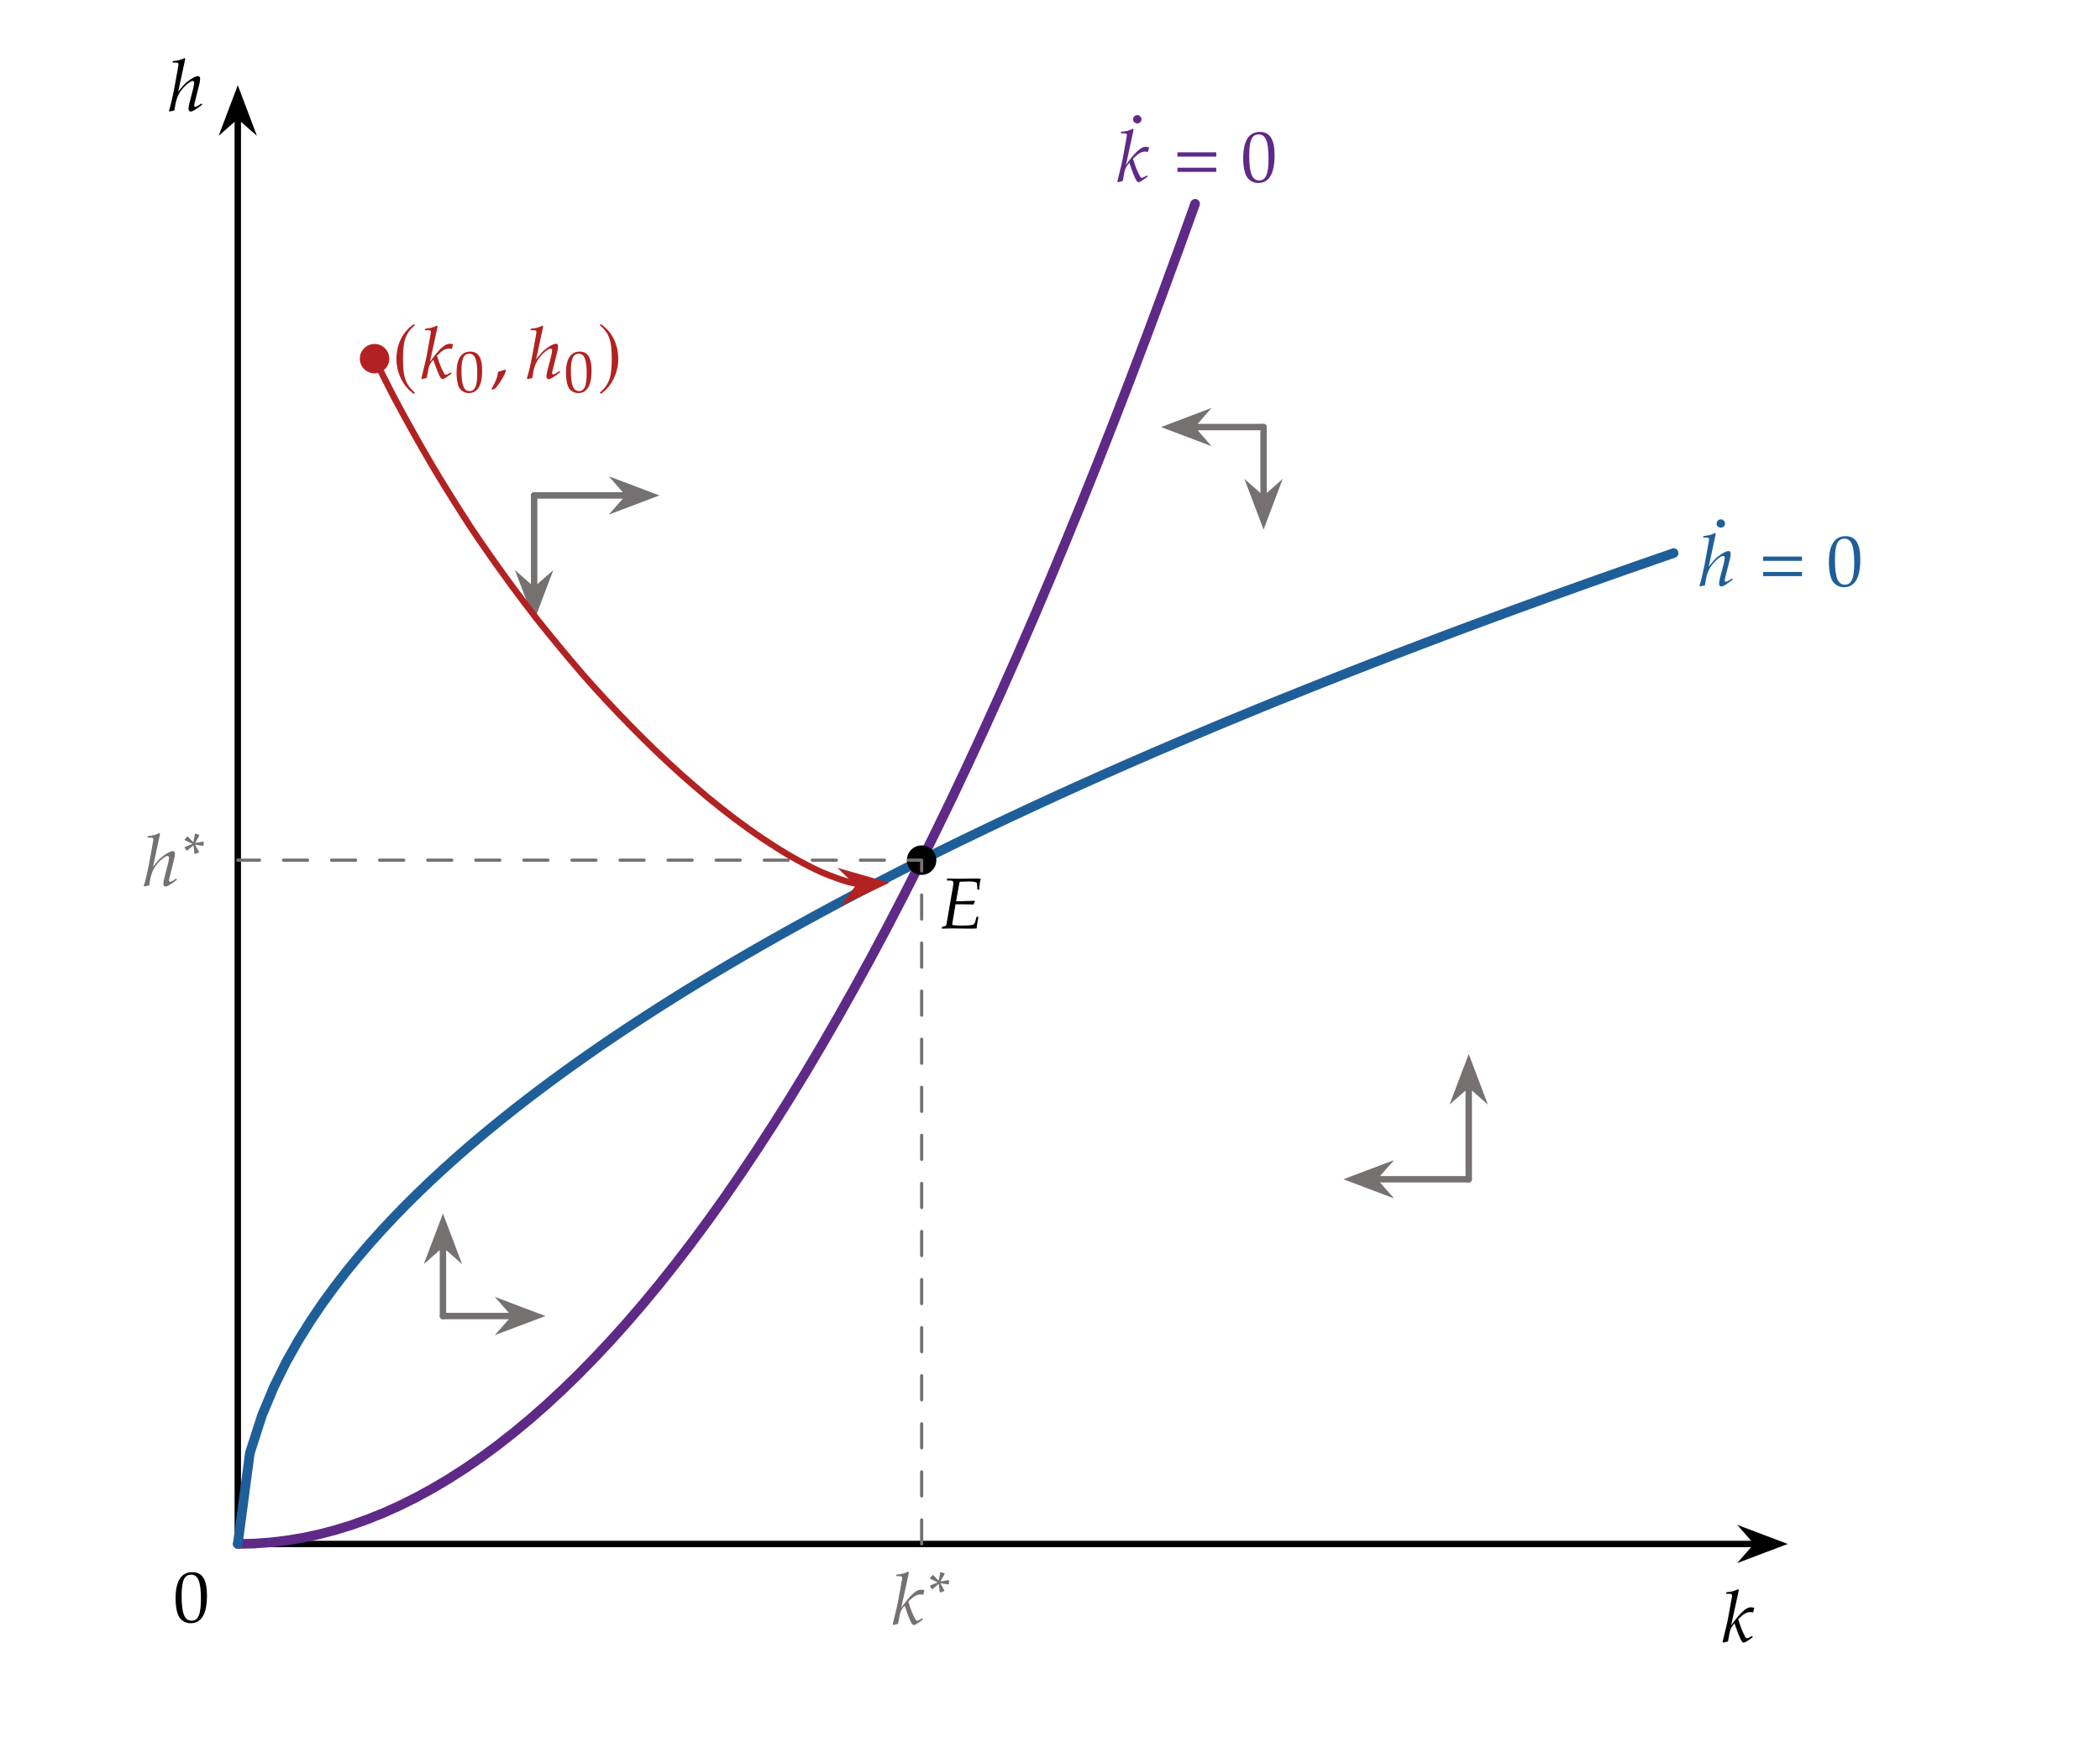
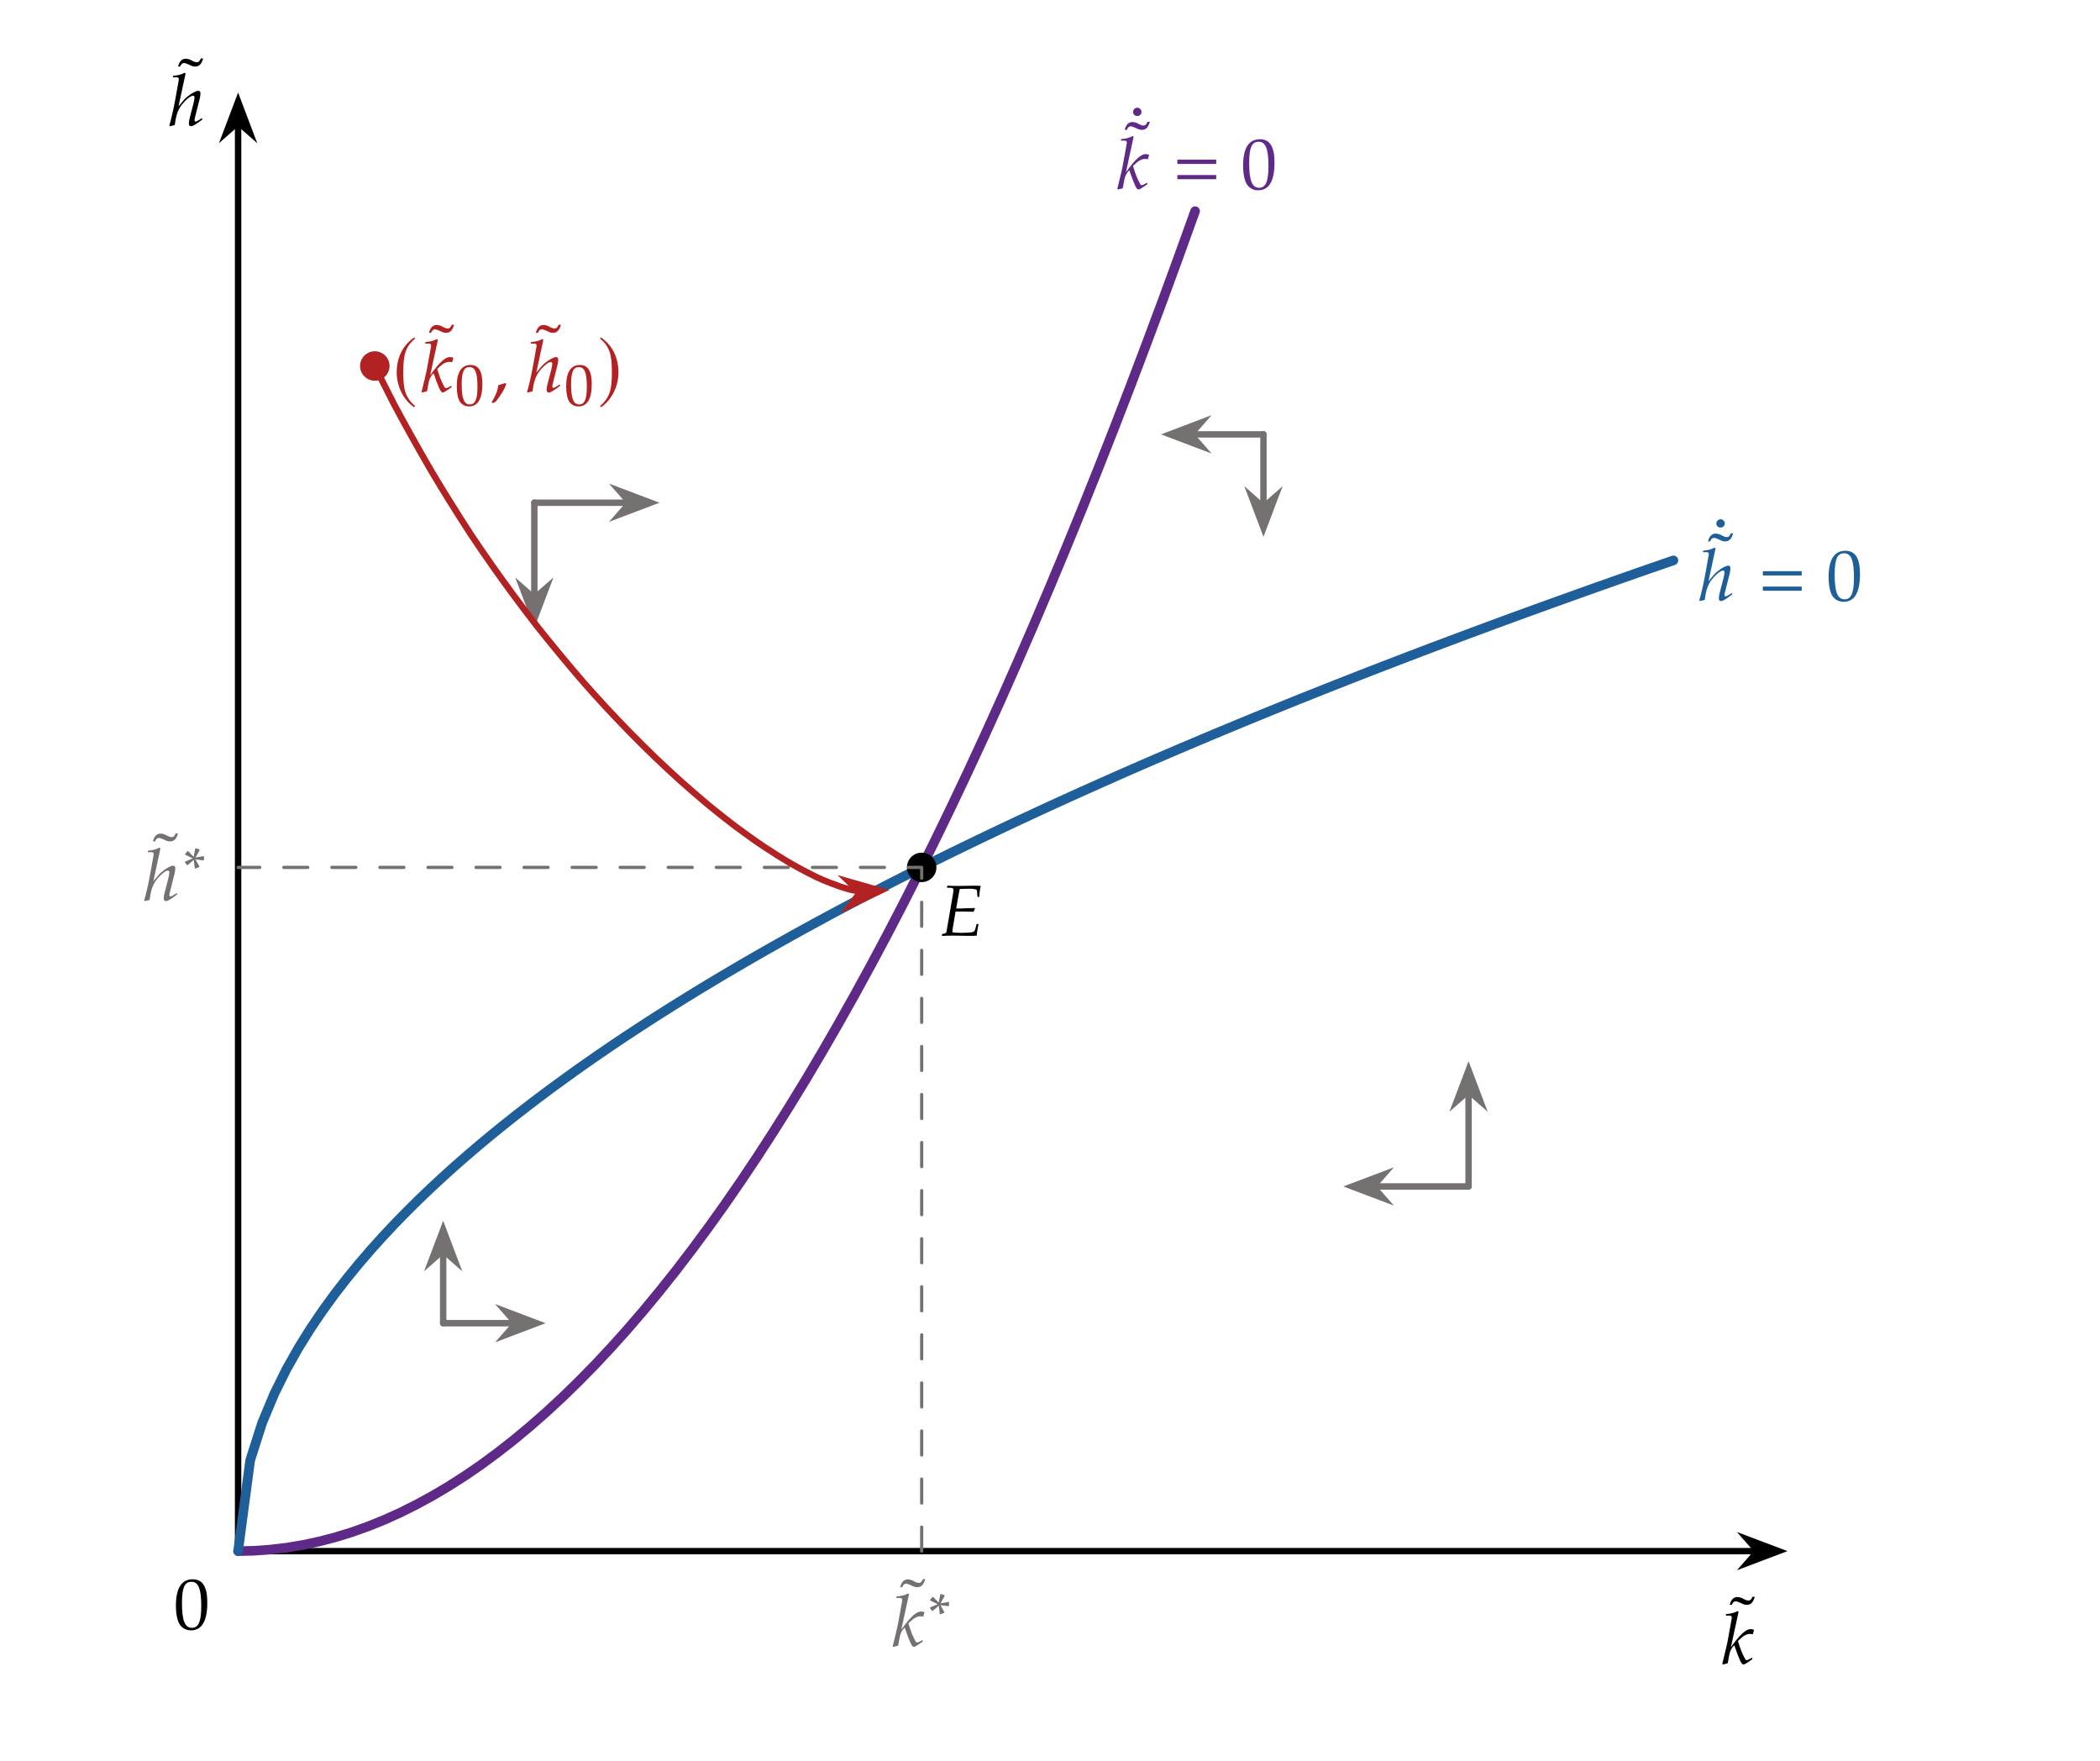
- <svg xmlns="http://www.w3.org/2000/svg" xmlns:xlink="http://www.w3.org/1999/xlink" width="260.253" height="217.254" viewBox="0 0 260.253 217.254">
+ <svg xmlns="http://www.w3.org/2000/svg" xmlns:xlink="http://www.w3.org/1999/xlink" width="260.253" height="218.168" viewBox="0 0 260.253 218.168">
  <defs>
    <g>
      <g id="glyph-0-0">
+         <path d="M 2.844 -6 C 2.688 -5.656 2.562 -5.531 2.344 -5.531 C 2.203 -5.531 2.016 -5.594 1.844 -5.672 L 1.625 -5.797 C 1.406 -5.906 1.156 -5.969 0.953 -5.969 C 0.484 -5.969 0.156 -5.609 0.016 -5 L 0.281 -5 C 0.391 -5.297 0.547 -5.438 0.766 -5.438 C 0.875 -5.438 1 -5.391 1.141 -5.328 L 1.375 -5.234 C 1.75 -5.047 1.891 -5 2.125 -5 C 2.641 -5 2.922 -5.297 3.125 -6 Z M 2.844 -6 " />
+       </g>
+       <g id="glyph-0-1">
+         <path d="M 1.047 -5.391 C 1.047 -5.109 1.281 -4.891 1.578 -4.891 C 1.844 -4.891 2.094 -5.109 2.094 -5.391 C 2.094 -5.672 1.844 -5.922 1.578 -5.922 C 1.281 -5.922 1.047 -5.672 1.047 -5.391 Z M 1.047 -5.391 " />
+       </g>
+       <g id="glyph-0-2">
+         <path d="M 2.719 -6.75 C 1.359 -5.859 0.531 -4.328 0.531 -2.406 C 0.531 -0.656 1.391 1.016 2.688 1.906 L 2.812 1.75 C 1.562 0.672 1.344 -0.359 1.344 -2.453 C 1.344 -4.531 1.594 -5.609 2.812 -6.594 Z M 2.719 -6.75 " />
+       </g>
+       <g id="glyph-0-3">
+         <path d="M 0.375 -6.75 L 0.281 -6.594 C 1.5 -5.609 1.75 -4.531 1.75 -2.453 C 1.75 -0.359 1.531 0.672 0.281 1.75 L 0.406 1.906 C 1.703 1.016 2.562 -0.656 2.562 -2.406 C 2.562 -4.328 1.734 -5.859 0.375 -6.75 Z M 0.375 -6.75 " />
+       </g>
+       <g id="glyph-1-0">
        <path d="M 3.812 -0.594 L 3.75 -0.766 L 3.359 -0.547 C 3.234 -0.484 3.172 -0.469 3.094 -0.469 C 3.016 -0.469 2.953 -0.516 2.875 -0.672 C 2.562 -1.25 2.359 -1.719 2.016 -2.828 L 2.141 -2.953 C 2.688 -3.5 3.094 -3.719 3.547 -3.719 C 3.609 -3.719 3.703 -3.703 3.859 -3.672 L 4.016 -4.234 C 3.859 -4.281 3.688 -4.312 3.578 -4.312 C 3 -4.312 2.25 -3.625 1.141 -2.062 L 2.094 -6.453 L 1.984 -6.547 C 1.516 -6.312 1.203 -6.234 0.547 -6.172 L 0.516 -5.984 L 0.953 -5.984 C 1.156 -5.984 1.25 -5.922 1.25 -5.781 C 1.25 -5.703 1.25 -5.625 1.234 -5.562 L 0.797 -3.156 C 0.688 -2.5 0.531 -1.875 0.078 -0.016 L 0.156 0.078 L 0.75 -0.078 L 0.953 -1.188 C 1.031 -1.609 1.25 -2.016 1.562 -2.312 C 2.172 -0.531 2.453 0.078 2.688 0.078 C 2.797 0.078 3.016 -0.031 3.406 -0.312 Z M 3.812 -0.594 " />
      </g>
-       <g id="glyph-0-1">
+       <g id="glyph-1-1">
        <path d="M 4.203 -0.766 L 4.125 -0.922 L 3.891 -0.766 C 3.625 -0.594 3.438 -0.5 3.344 -0.5 C 3.281 -0.5 3.219 -0.578 3.219 -0.672 C 3.219 -0.766 3.234 -0.844 3.281 -1.031 L 3.859 -3.328 C 3.922 -3.562 3.953 -3.828 3.953 -3.984 C 3.953 -4.188 3.859 -4.312 3.703 -4.312 C 3.391 -4.312 2.844 -4.016 2.281 -3.547 C 1.969 -3.281 1.828 -3.109 1.406 -2.594 L 1.234 -2.375 L 2.109 -6.453 L 2 -6.547 C 1.531 -6.312 1.219 -6.234 0.578 -6.172 L 0.531 -5.984 L 0.969 -5.984 C 1.188 -5.984 1.266 -5.922 1.266 -5.781 C 1.266 -5.703 1.266 -5.625 1.25 -5.562 L 0.875 -3.469 C 0.641 -2.125 0.281 -0.578 0.094 -0.016 L 0.156 0.078 L 0.766 -0.062 C 0.906 -1.094 1.062 -1.641 1.328 -2.109 C 1.719 -2.828 2.641 -3.703 3.016 -3.703 C 3.141 -3.703 3.219 -3.625 3.219 -3.5 C 3.219 -3.344 3.156 -3 3.078 -2.703 L 2.625 -0.953 C 2.547 -0.641 2.516 -0.438 2.516 -0.266 C 2.516 -0.047 2.609 0.078 2.781 0.078 C 3.016 0.078 3.328 -0.109 4.203 -0.766 Z M 4.203 -0.766 " />
      </g>
-       <g id="glyph-0-2">
+       <g id="glyph-1-2">
        <path d="M 4.594 0 L 4.625 -0.328 C 4.672 -0.703 4.75 -1.078 4.812 -1.438 L 4.578 -1.438 L 4.438 -0.906 C 4.359 -0.594 4.266 -0.484 4.078 -0.438 C 3.922 -0.391 3.281 -0.344 2.75 -0.344 C 2.375 -0.344 2.141 -0.359 1.578 -0.406 C 1.578 -0.516 1.578 -0.609 1.594 -0.719 L 1.969 -2.984 L 3.016 -2.984 C 4.141 -2.984 3.922 -2.953 4.203 -2.953 L 4.375 -3.359 L 4.328 -3.422 L 2.375 -3.359 L 2.047 -3.359 L 2.422 -5.484 C 2.453 -5.625 2.469 -5.703 2.5 -5.781 C 3 -5.797 2.781 -5.797 3.672 -5.812 C 4.25 -5.812 4.609 -5.734 4.625 -5.594 L 4.688 -4.797 L 4.906 -4.797 C 4.938 -5.375 5 -5.812 5.094 -6.156 C 4.891 -6.172 4.688 -6.188 4.484 -6.188 C 3.781 -6.188 3.078 -6.156 2.375 -6.156 C 1.891 -6.156 1.406 -6.172 0.938 -6.188 L 0.906 -5.938 L 1.391 -5.922 C 1.609 -5.906 1.703 -5.844 1.703 -5.688 C 1.703 -5.547 1.688 -5.281 1.625 -5 L 0.844 -0.484 C 0.828 -0.328 0.703 -0.266 0.312 -0.203 L 0.266 0.031 C 0.719 0.016 1.188 0 1.641 0 C 2.312 0 2.984 0.031 3.656 0.031 C 4.422 0.031 4.25 0.016 4.594 0 Z M 4.594 0 " />
      </g>
-       <g id="glyph-0-3">
+       <g id="glyph-1-3">
        <path d="M 1.953 -0.969 L 1.828 -1.094 C 1.578 -1.016 1.422 -0.969 0.953 -0.828 C 0.891 -0.156 0.656 0.422 0.141 1.281 L 0.266 1.391 L 0.641 1.219 C 1.359 0.281 1.703 -0.281 1.953 -0.969 Z M 1.953 -0.969 " />
      </g>
-       <g id="glyph-1-0">
+       <g id="glyph-2-0">
        <path d="M 4.156 -3.266 C 4.156 -5.234 3.578 -6.156 2.344 -6.156 C 0.969 -6.156 0.266 -5.062 0.266 -2.891 C 0.266 -1.844 0.453 -0.953 0.766 -0.516 C 1.078 -0.078 1.578 0.172 2.125 0.172 C 3.484 0.172 4.156 -0.984 4.156 -3.266 Z M 3.406 -2.828 C 3.406 -0.922 3.062 -0.141 2.25 -0.141 C 1.375 -0.141 1.016 -1.031 1.016 -3.219 C 1.016 -5.109 1.344 -5.844 2.188 -5.844 C 3.062 -5.844 3.406 -4.969 3.406 -2.828 Z M 3.406 -2.828 " />
-       </g>
-       <g id="glyph-2-0">
-         <path d="M 1.047 -5.391 C 1.047 -5.109 1.281 -4.891 1.578 -4.891 C 1.844 -4.891 2.094 -5.109 2.094 -5.391 C 2.094 -5.672 1.844 -5.922 1.578 -5.922 C 1.281 -5.922 1.047 -5.672 1.047 -5.391 Z M 1.047 -5.391 " />
-       </g>
-       <g id="glyph-2-1">
-         <path d="M 2.719 -6.75 C 1.359 -5.859 0.531 -4.328 0.531 -2.406 C 0.531 -0.656 1.391 1.016 2.688 1.906 L 2.812 1.75 C 1.562 0.672 1.344 -0.359 1.344 -2.453 C 1.344 -4.531 1.594 -5.609 2.812 -6.594 Z M 2.719 -6.75 " />
-       </g>
-       <g id="glyph-2-2">
-         <path d="M 0.375 -6.75 L 0.281 -6.594 C 1.5 -5.609 1.75 -4.531 1.75 -2.453 C 1.75 -0.359 1.531 0.672 0.281 1.75 L 0.406 1.906 C 1.703 1.016 2.562 -0.656 2.562 -2.406 C 2.562 -4.328 1.734 -5.859 0.375 -6.75 Z M 0.375 -6.75 " />
      </g>
      <g id="glyph-3-0">
        <path d="M 0.578 -3.094 L 5.391 -3.094 L 5.391 -3.625 L 0.578 -3.625 Z M 0.578 -1.203 L 5.391 -1.203 L 5.391 -1.719 L 0.578 -1.719 Z M 0.578 -1.203 " />
      </g>
      <g id="glyph-4-0">
        <path d="M 2.594 -1.781 L 2.594 -2.219 L 2.547 -2.25 L 1.547 -2.078 L 2.047 -2.984 L 2.016 -3.094 L 1.578 -3.234 L 1.516 -3.203 L 1.312 -2.172 L 0.625 -2.875 L 0.562 -2.875 L 0.234 -2.5 L 0.266 -2.422 L 1.203 -1.969 L 0.266 -1.578 L 0.219 -1.516 L 0.484 -1.141 L 0.562 -1.141 L 1.328 -1.781 L 1.453 -0.75 L 1.531 -0.719 L 2.016 -0.906 L 2.016 -0.984 L 1.531 -1.859 L 2.531 -1.719 Z M 2.594 -1.781 " />
      </g>
      <g id="glyph-5-0">
        <path d="M 3.375 -2.656 C 3.375 -4.234 2.906 -5 1.906 -5 C 0.781 -5 0.203 -4.109 0.203 -2.344 C 0.203 -1.5 0.359 -0.766 0.609 -0.406 C 0.875 -0.062 1.281 0.141 1.719 0.141 C 2.812 0.141 3.375 -0.797 3.375 -2.656 Z M 2.766 -2.297 C 2.766 -0.75 2.484 -0.109 1.812 -0.109 C 1.109 -0.109 0.812 -0.844 0.812 -2.609 C 0.812 -4.141 1.094 -4.734 1.781 -4.734 C 2.484 -4.734 2.766 -4.031 2.766 -2.297 Z M 2.766 -2.297 " />
      </g>
    </g>
  </defs>
-   <path fill="none" stroke-width="0.797" stroke-linecap="round" stroke-linejoin="round" stroke="rgb(0%, 0%, 0%)" stroke-opacity="1" stroke-miterlimit="10" d="M -0 0 L 188.876 0 " transform="matrix(0.996578, 0, 0, -0.996578, 29.46913, 191.3519)" />
-   <path fill-rule="nonzero" fill="rgb(0%, 0%, 0%)" fill-opacity="1" stroke-width="0.797" stroke-linecap="round" stroke-linejoin="miter" stroke="rgb(0%, 0%, 0%)" stroke-opacity="1" stroke-miterlimit="10" d="M 5.102 0 L 1.288 1.443 L 2.554 0 L 1.288 -1.442 Z M 5.102 0 " transform="matrix(0.996578, 0, 0, -0.996578, 215.353, 191.3519)" />
+   <path fill="none" stroke-width="0.797" stroke-linecap="round" stroke-linejoin="round" stroke="rgb(0%, 0%, 0%)" stroke-opacity="1" stroke-miterlimit="10" d="M 0.001 -0.001 L 188.878 -0.001 " transform="matrix(0.996201, 0, 0, -0.996201, 29.50722, 192.1901)" />
+   <path fill-rule="nonzero" fill="rgb(0%, 0%, 0%)" fill-opacity="1" stroke-width="0.797" stroke-linecap="round" stroke-linejoin="miter" stroke="rgb(0%, 0%, 0%)" stroke-opacity="1" stroke-miterlimit="10" d="M 5.101 -0.001 L 1.286 1.442 L 2.552 -0.001 L 1.286 -1.444 Z M 5.101 -0.001 " transform="matrix(0.996201, 0, 0, -0.996201, 215.3207, 192.1901)" />
  <g fill="rgb(0%, 0%, 0%)" fill-opacity="1">
-     <use xlink:href="#glyph-0-0" x="213.4" y="203.509" />
-   </g>
-   <path fill="none" stroke-width="0.797" stroke-linecap="round" stroke-linejoin="round" stroke="rgb(0%, 0%, 0%)" stroke-opacity="1" stroke-miterlimit="10" d="M -0 0 L -0 177.538 " transform="matrix(0.996578, 0, 0, -0.996578, 29.46913, 191.3519)" />
-   <path fill-rule="nonzero" fill="rgb(0%, 0%, 0%)" fill-opacity="1" stroke-width="0.797" stroke-linecap="round" stroke-linejoin="miter" stroke="rgb(0%, 0%, 0%)" stroke-opacity="1" stroke-miterlimit="10" d="M 5.102 0 L 1.288 1.443 L 2.554 0 L 1.288 -1.442 Z M 5.102 0 " transform="matrix(0, -0.996578, -0.996578, 0, 29.46913, 16.7683)" />
-   <g fill="rgb(0%, 0%, 0%)" fill-opacity="1">
-     <use xlink:href="#glyph-0-1" x="20.848" y="13.746" />
+     <use xlink:href="#glyph-0-0" x="214.346" y="203.847" />
  </g>
  <g fill="rgb(0%, 0%, 0%)" fill-opacity="1">
-     <use xlink:href="#glyph-1-0" x="21.494" y="201.003" />
+     <use xlink:href="#glyph-1-0" x="213.368" y="206.165" />
  </g>
-   <path fill="none" stroke-width="1.196" stroke-linecap="round" stroke-linejoin="round" stroke="rgb(37.256%, 16.077%, 52.939%)" stroke-opacity="1" stroke-miterlimit="10" d="M -0 0 L 2.018 0.047 L 4.037 0.192 L 6.052 0.432 L 8.07 0.765 L 10.089 1.196 L 12.107 1.725 L 14.126 2.344 L 16.141 3.066 L 18.159 3.877 L 20.178 4.786 L 22.197 5.794 L 24.215 6.895 L 26.23 8.091 L 28.249 9.384 L 30.267 10.772 L 32.286 12.257 L 34.301 13.837 L 36.319 15.51 L 38.338 17.282 L 40.356 19.152 L 42.375 21.112 L 44.39 23.173 L 46.408 25.325 L 48.427 27.575 L 50.446 29.923 L 52.464 32.365 L 54.479 34.901 L 56.498 37.535 L 58.516 40.263 L 60.535 43.089 L 62.55 46.009 L 64.568 49.028 L 66.587 52.136 L 68.605 55.346 L 70.624 58.65 L 72.639 62.049 L 74.657 65.545 L 76.676 69.135 L 78.695 72.82 L 80.713 76.602 L 82.728 80.483 L 84.747 84.453 L 86.765 88.526 L 88.784 92.689 L 90.799 96.949 L 92.817 101.308 L 94.836 105.761 L 96.854 110.308 L 98.873 114.952 L 100.888 119.691 L 102.906 124.528 L 104.925 129.459 L 106.944 134.488 L 108.962 139.607 L 110.977 144.828 L 112.996 150.143 L 115.014 155.552 L 117.033 161.059 L 119.048 166.661 " transform="matrix(0.996578, 0, 0, -0.996578, 29.46913, 191.3519)" />
+   <path fill="none" stroke-width="0.797" stroke-linecap="round" stroke-linejoin="round" stroke="rgb(0%, 0%, 0%)" stroke-opacity="1" stroke-miterlimit="10" d="M 0.001 -0.001 L 0.001 177.536 " transform="matrix(0.996201, 0, 0, -0.996201, 29.50722, 192.1901)" />
+   <path fill-rule="nonzero" fill="rgb(0%, 0%, 0%)" fill-opacity="1" stroke-width="0.797" stroke-linecap="round" stroke-linejoin="miter" stroke="rgb(0%, 0%, 0%)" stroke-opacity="1" stroke-miterlimit="10" d="M 5.102 -0.001 L 1.287 1.442 L 2.553 -0.001 L 1.287 -1.444 Z M 5.102 -0.001 " transform="matrix(0, -0.996201, -0.996201, 0, 29.50722, 17.67249)" />
+   <g fill="rgb(0%, 0%, 0%)" fill-opacity="1">
+     <use xlink:href="#glyph-0-0" x="22.051" y="13.244" />
+   </g>
+   <g fill="rgb(0%, 0%, 0%)" fill-opacity="1">
+     <use xlink:href="#glyph-1-1" x="20.889" y="15.563" />
+   </g>
+   <g fill="rgb(0%, 0%, 0%)" fill-opacity="1">
+     <use xlink:href="#glyph-2-0" x="21.535" y="201.837" />
+   </g>
+   <path fill="none" stroke-width="1.196" stroke-linecap="round" stroke-linejoin="round" stroke="rgb(37.256%, 16.077%, 52.939%)" stroke-opacity="1" stroke-miterlimit="10" d="M 0.001 -0.001 L 2.016 0.046 L 4.035 0.191 L 6.055 0.43 L 8.07 0.767 L 10.09 1.199 L 12.105 1.724 L 14.125 2.347 L 16.144 3.065 L 18.159 3.877 L 20.179 4.786 L 22.194 5.794 L 24.214 6.896 L 26.233 8.092 L 28.249 9.382 L 30.268 10.77 L 32.283 12.256 L 34.303 13.836 L 36.318 15.511 L 38.338 17.283 L 40.357 19.15 L 42.373 21.114 L 44.392 23.173 L 46.407 25.325 L 48.427 27.576 L 50.446 29.925 L 52.462 32.364 L 54.481 34.901 L 56.496 37.536 L 58.516 40.265 L 60.535 43.088 L 62.551 46.009 L 64.57 49.025 L 66.586 52.138 L 68.605 55.346 L 70.624 58.647 L 72.64 62.047 L 74.659 65.545 L 76.675 69.132 L 78.694 72.822 L 80.713 76.602 L 82.729 80.48 L 84.748 84.456 L 86.764 88.522 L 88.783 92.691 L 90.799 96.949 L 92.818 101.305 L 94.837 105.76 L 96.853 110.308 L 98.872 114.951 L 100.888 119.692 L 102.907 124.526 L 104.927 129.459 L 106.942 134.486 L 108.961 139.607 L 110.977 144.826 L 112.996 150.143 L 115.016 155.551 L 117.031 161.056 L 119.051 166.659 " transform="matrix(0.996201, 0, 0, -0.996201, 29.50722, 192.1901)" />
  <g fill="rgb(37.256%, 16.077%, 52.939%)" fill-opacity="1">
-     <use xlink:href="#glyph-2-0" x="139.377" y="20.186" />
+     <use xlink:href="#glyph-0-1" x="139.373" y="19.267" />
  </g>
  <g fill="rgb(37.256%, 16.077%, 52.939%)" fill-opacity="1">
-     <use xlink:href="#glyph-0-0" x="138.398" y="22.505" />
+     <use xlink:href="#glyph-0-0" x="139.373" y="21.089" />
  </g>
  <g fill="rgb(37.256%, 16.077%, 52.939%)" fill-opacity="1">
-     <use xlink:href="#glyph-3-0" x="145.341" y="22.505" />
+     <use xlink:href="#glyph-1-0" x="138.395" y="23.407" />
  </g>
  <g fill="rgb(37.256%, 16.077%, 52.939%)" fill-opacity="1">
-     <use xlink:href="#glyph-1-0" x="153.803" y="22.505" />
+     <use xlink:href="#glyph-3-0" x="145.335" y="23.407" />
  </g>
-   <path fill="none" stroke-width="1.196" stroke-linecap="round" stroke-linejoin="round" stroke="rgb(12.157%, 37.256%, 59.999%)" stroke-opacity="1" stroke-miterlimit="10" d="M -0 0 L 1.501 11.297 L 3.002 15.973 L 4.503 19.567 L 6.001 22.593 L 7.502 25.259 L 9.003 27.669 L 10.504 29.888 L 12.006 31.95 L 13.503 33.89 L 15.004 35.72 L 16.505 37.465 L 18.007 39.13 L 19.508 40.73 L 21.005 42.266 L 22.506 43.748 L 24.008 45.182 L 25.509 46.574 L 27.01 47.926 L 28.507 49.239 L 30.009 50.517 L 31.51 51.763 L 33.011 52.982 L 34.512 54.174 L 36.01 55.338 L 37.511 56.479 L 39.012 57.6 L 40.513 58.697 L 42.014 59.771 L 43.512 60.83 L 45.013 61.872 L 46.514 62.895 L 48.015 63.899 L 49.517 64.89 L 51.018 65.866 L 52.515 66.827 L 54.016 67.775 L 55.518 68.712 L 57.019 69.633 L 58.52 70.543 L 60.017 71.444 L 61.519 72.33 L 63.02 73.208 L 64.521 74.074 L 66.022 74.929 L 67.52 75.775 L 69.021 76.614 L 70.522 77.441 L 72.023 78.26 L 73.525 79.072 L 75.022 79.875 L 76.523 80.671 L 78.024 81.455 L 79.526 82.235 L 81.027 83.007 L 82.524 83.775 L 84.025 84.532 L 85.527 85.284 L 87.028 86.029 L 88.529 86.766 L 90.03 87.499 L 91.528 88.224 L 93.029 88.945 L 94.53 89.659 L 96.031 90.368 L 97.533 91.07 L 99.03 91.768 L 100.531 92.461 L 102.032 93.151 L 103.534 93.833 L 105.035 94.511 L 106.532 95.182 L 108.033 95.852 L 109.535 96.514 L 111.036 97.173 L 112.537 97.827 L 114.034 98.478 L 117.037 99.764 L 118.538 100.403 L 120.039 101.034 L 121.537 101.665 L 123.038 102.292 L 126.04 103.53 L 127.542 104.146 L 129.039 104.757 L 133.543 106.568 L 135.044 107.164 L 136.545 107.756 L 138.042 108.348 L 139.544 108.936 L 141.045 109.52 L 144.047 110.68 L 145.545 111.252 L 147.046 111.824 L 150.048 112.961 L 151.549 113.526 L 153.047 114.086 L 156.049 115.199 L 157.55 115.748 L 159.052 116.301 L 160.549 116.846 L 163.551 117.935 L 166.554 119.009 L 168.051 119.546 L 169.552 120.079 L 172.555 121.138 L 174.056 121.663 L 175.557 122.184 L 177.055 122.705 L 178.556 123.227 " transform="matrix(0.996578, 0, 0, -0.996578, 29.46913, 191.3519)" />
+   <g fill="rgb(37.256%, 16.077%, 52.939%)" fill-opacity="1">
+     <use xlink:href="#glyph-2-0" x="153.794" y="23.407" />
+   </g>
+   <path fill="none" stroke-width="1.196" stroke-linecap="round" stroke-linejoin="round" stroke="rgb(12.157%, 37.256%, 59.999%)" stroke-opacity="1" stroke-miterlimit="10" d="M 0.001 -0.001 L 1.502 11.295 L 3 15.973 L 4.502 19.565 L 6 22.592 L 7.502 25.259 L 9.004 27.67 L 10.501 29.886 L 12.003 31.948 L 13.505 33.889 L 15.003 35.72 L 16.505 37.465 L 18.007 39.132 L 19.504 40.728 L 21.006 42.265 L 22.508 43.751 L 24.006 45.182 L 25.508 46.574 L 27.009 47.927 L 28.507 49.236 L 30.009 50.519 L 31.511 51.766 L 33.009 52.981 L 34.511 54.173 L 36.012 55.338 L 37.51 56.479 L 39.012 57.6 L 40.514 58.694 L 42.012 59.773 L 43.514 60.831 L 45.015 61.87 L 46.513 62.894 L 48.015 63.902 L 49.517 64.89 L 51.015 65.866 L 52.517 66.827 L 54.018 67.776 L 55.516 68.709 L 57.018 69.634 L 58.52 70.544 L 60.018 71.442 L 61.519 72.328 L 63.021 73.206 L 64.519 74.073 L 66.021 74.928 L 67.523 75.775 L 69.021 76.614 L 70.522 77.441 L 72.024 78.261 L 73.522 79.073 L 75.024 79.876 L 76.526 80.668 L 78.024 81.457 L 79.525 82.237 L 81.027 83.009 L 82.525 83.774 L 84.027 84.531 L 85.529 85.284 L 87.027 86.029 L 88.528 86.766 L 90.03 87.499 L 91.528 88.224 L 93.03 88.946 L 94.532 89.66 L 96.029 90.369 L 97.531 91.071 L 99.033 91.769 L 100.531 92.463 L 102.033 93.149 L 103.535 93.832 L 105.032 94.51 L 108.036 95.851 L 109.534 96.514 L 111.036 97.173 L 112.538 97.827 L 114.035 98.478 L 115.537 99.121 L 117.035 99.764 L 120.039 101.035 L 121.537 101.666 L 124.54 102.913 L 126.038 103.529 L 127.54 104.144 L 129.042 104.756 L 130.539 105.364 L 132.041 105.968 L 133.543 106.568 L 135.041 107.164 L 138.045 108.348 L 139.542 108.936 L 141.044 109.52 L 142.546 110.101 L 144.044 110.677 L 145.546 111.253 L 147.048 111.826 L 148.545 112.394 L 151.549 113.524 L 153.047 114.084 L 156.05 115.198 L 157.548 115.751 L 160.552 116.849 L 162.05 117.39 L 163.552 117.935 L 165.053 118.472 L 166.551 119.009 L 168.053 119.547 L 169.555 120.08 L 171.053 120.609 L 172.555 121.135 L 174.056 121.664 L 175.554 122.186 L 177.056 122.707 L 178.558 123.225 " transform="matrix(0.996201, 0, 0, -0.996201, 29.50722, 192.1901)" />
  <g fill="rgb(12.157%, 37.256%, 59.999%)" fill-opacity="1">
-     <use xlink:href="#glyph-2-0" x="211.691" y="70.286" />
+     <use xlink:href="#glyph-0-1" x="211.661" y="70.258" />
  </g>
  <g fill="rgb(12.157%, 37.256%, 59.999%)" fill-opacity="1">
-     <use xlink:href="#glyph-0-1" x="210.529" y="72.605" />
+     <use xlink:href="#glyph-0-0" x="211.661" y="72.081" />
  </g>
  <g fill="rgb(12.157%, 37.256%, 59.999%)" fill-opacity="1">
-     <use xlink:href="#glyph-3-0" x="217.928" y="72.605" />
+     <use xlink:href="#glyph-1-1" x="210.499" y="74.398" />
  </g>
  <g fill="rgb(12.157%, 37.256%, 59.999%)" fill-opacity="1">
-     <use xlink:href="#glyph-1-0" x="226.39" y="72.605" />
+     <use xlink:href="#glyph-3-0" x="217.895" y="74.398" />
  </g>
-   <path fill-rule="nonzero" fill="rgb(0%, 0%, 0%)" fill-opacity="1" d="M 116.043 106.602 C 116.043 105.594 115.227 104.777 114.219 104.777 C 113.211 104.777 112.395 105.594 112.395 106.602 C 112.395 107.609 113.211 108.43 114.219 108.43 C 115.227 108.43 116.043 107.609 116.043 106.602 Z M 116.043 106.602 " />
+   <g fill="rgb(12.157%, 37.256%, 59.999%)" fill-opacity="1">
+     <use xlink:href="#glyph-2-0" x="226.354" y="74.398" />
+   </g>
+   <path fill-rule="nonzero" fill="rgb(0%, 0%, 0%)" fill-opacity="1" d="M 116.051 107.473 C 116.051 106.465 115.23 105.648 114.223 105.648 C 113.215 105.648 112.398 106.465 112.398 107.473 C 112.398 108.48 113.215 109.297 114.223 109.297 C 115.23 109.297 116.051 108.48 116.051 107.473 Z M 116.051 107.473 " />
  <g fill="rgb(0%, 0%, 0%)" fill-opacity="1">
-     <use xlink:href="#glyph-0-2" x="116.446" y="115.061" />
+     <use xlink:href="#glyph-1-2" x="116.452" y="115.928" />
  </g>
-   <path fill="none" stroke-width="0.399" stroke-linecap="round" stroke-linejoin="round" stroke="rgb(46.274%, 44.315%, 44.315%)" stroke-opacity="1" stroke-dasharray="2.989 2.989" stroke-miterlimit="10" d="M 85.041 0 L 85.041 85.041 L -0 85.041 " transform="matrix(0.996578, 0, 0, -0.996578, 29.46913, 191.3519)" />
+   <path fill="none" stroke-width="0.399" stroke-linecap="round" stroke-linejoin="round" stroke="rgb(46.274%, 44.315%, 44.315%)" stroke-opacity="1" stroke-dasharray="2.989 2.989" stroke-miterlimit="10" d="M 85.039 -0.001 L 85.039 85.04 L 0.001 85.04 " transform="matrix(0.996201, 0, 0, -0.996201, 29.50722, 192.1901)" />
  <g fill="rgb(46.274%, 44.315%, 44.315%)" fill-opacity="1">
-     <use xlink:href="#glyph-0-0" x="110.553" y="201.325" />
+     <use xlink:href="#glyph-0-0" x="111.538" y="201.663" />
  </g>
  <g fill="rgb(46.274%, 44.315%, 44.315%)" fill-opacity="1">
-     <use xlink:href="#glyph-4-0" x="115.012" y="198.081" />
+     <use xlink:href="#glyph-1-0" x="110.56" y="203.981" />
  </g>
  <g fill="rgb(46.274%, 44.315%, 44.315%)" fill-opacity="1">
-     <use xlink:href="#glyph-0-1" x="17.73" y="109.794" />
+     <use xlink:href="#glyph-4-0" x="115.018" y="200.738" />
  </g>
  <g fill="rgb(46.274%, 44.315%, 44.315%)" fill-opacity="1">
-     <use xlink:href="#glyph-4-0" x="22.646" y="106.55" />
+     <use xlink:href="#glyph-0-0" x="18.935" y="109.256" />
  </g>
-   <path fill="none" stroke-width="0.797" stroke-linecap="round" stroke-linejoin="round" stroke="rgb(46.274%, 44.315%, 44.315%)" stroke-opacity="1" stroke-miterlimit="10" d="M 36.852 130.396 L 48.56 130.396 " transform="matrix(0.996578, 0, 0, -0.996578, 29.46913, 191.3519)" />
-   <path fill-rule="nonzero" fill="rgb(46.274%, 44.315%, 44.315%)" fill-opacity="1" stroke-width="0.797" stroke-linecap="round" stroke-linejoin="miter" stroke="rgb(46.274%, 44.315%, 44.315%)" stroke-opacity="1" stroke-miterlimit="10" d="M 5.103 0 L 1.289 1.443 L 2.555 0 L 1.289 -1.442 Z M 5.103 0 " transform="matrix(0.996578, 0, 0, -0.996578, 75.51649, 61.40268)" />
-   <path fill="none" stroke-width="0.797" stroke-linecap="round" stroke-linejoin="round" stroke="rgb(46.274%, 44.315%, 44.315%)" stroke-opacity="1" stroke-miterlimit="10" d="M 36.852 130.396 L 36.852 118.688 " transform="matrix(0.996578, 0, 0, -0.996578, 29.46913, 191.3519)" />
-   <path fill-rule="nonzero" fill="rgb(46.274%, 44.315%, 44.315%)" fill-opacity="1" stroke-width="0.797" stroke-linecap="round" stroke-linejoin="miter" stroke="rgb(46.274%, 44.315%, 44.315%)" stroke-opacity="1" stroke-miterlimit="10" d="M 5.101 0.001 L 1.287 1.444 L 2.553 0.001 L 1.287 -1.445 Z M 5.101 0.001 " transform="matrix(0, 0.996578, 0.996578, 0, 66.19395, 70.72523)" />
-   <path fill="none" stroke-width="0.797" stroke-linecap="round" stroke-linejoin="round" stroke="rgb(46.274%, 44.315%, 44.315%)" stroke-opacity="1" stroke-miterlimit="10" d="M 25.513 28.347 L 34.387 28.347 " transform="matrix(0.996578, 0, 0, -0.996578, 29.46913, 191.3519)" />
-   <path fill-rule="nonzero" fill="rgb(46.274%, 44.315%, 44.315%)" fill-opacity="1" stroke-width="0.797" stroke-linecap="round" stroke-linejoin="miter" stroke="rgb(46.274%, 44.315%, 44.315%)" stroke-opacity="1" stroke-miterlimit="10" d="M 5.103 0.001 L 1.285 1.443 L 2.555 0.001 L 1.285 -1.442 Z M 5.103 0.001 " transform="matrix(0.996578, 0, 0, -0.996578, 61.39115, 163.1021)" />
-   <path fill="none" stroke-width="0.797" stroke-linecap="round" stroke-linejoin="round" stroke="rgb(46.274%, 44.315%, 44.315%)" stroke-opacity="1" stroke-miterlimit="10" d="M 25.513 28.347 L 25.513 37.222 " transform="matrix(0.996578, 0, 0, -0.996578, 29.46913, 191.3519)" />
-   <path fill-rule="nonzero" fill="rgb(46.274%, 44.315%, 44.315%)" fill-opacity="1" stroke-width="0.797" stroke-linecap="round" stroke-linejoin="miter" stroke="rgb(46.274%, 44.315%, 44.315%)" stroke-opacity="1" stroke-miterlimit="10" d="M 5.103 -0.001 L 1.289 1.442 L 2.555 -0.001 L 1.289 -1.443 Z M 5.103 -0.001 " transform="matrix(0, -0.996578, -0.996578, 0, 54.89376, 156.6048)" />
-   <path fill="none" stroke-width="0.797" stroke-linecap="round" stroke-linejoin="round" stroke="rgb(46.274%, 44.315%, 44.315%)" stroke-opacity="1" stroke-miterlimit="10" d="M 127.561 138.898 L 118.687 138.898 " transform="matrix(0.996578, 0, 0, -0.996578, 29.46913, 191.3519)" />
-   <path fill-rule="nonzero" fill="rgb(46.274%, 44.315%, 44.315%)" fill-opacity="1" stroke-width="0.797" stroke-linecap="round" stroke-linejoin="miter" stroke="rgb(46.274%, 44.315%, 44.315%)" stroke-opacity="1" stroke-miterlimit="10" d="M 5.102 0.002 L 1.288 1.444 L 2.554 0.002 L 1.288 -1.445 Z M 5.102 0.002 " transform="matrix(-0.996578, 0, 0, 0.996578, 150.0959, 52.92809)" />
-   <path fill="none" stroke-width="0.797" stroke-linecap="round" stroke-linejoin="round" stroke="rgb(46.274%, 44.315%, 44.315%)" stroke-opacity="1" stroke-miterlimit="10" d="M 127.561 138.898 L 127.561 130.023 " transform="matrix(0.996578, 0, 0, -0.996578, 29.46913, 191.3519)" />
-   <path fill-rule="nonzero" fill="rgb(46.274%, 44.315%, 44.315%)" fill-opacity="1" stroke-width="0.797" stroke-linecap="round" stroke-linejoin="miter" stroke="rgb(46.274%, 44.315%, 44.315%)" stroke-opacity="1" stroke-miterlimit="10" d="M 5.1 0.001 L 1.286 1.443 L 2.556 0.001 L 1.286 -1.442 Z M 5.1 0.001 " transform="matrix(0, 0.996578, 0.996578, 0, 156.5932, 59.42546)" />
-   <path fill="none" stroke-width="0.797" stroke-linecap="round" stroke-linejoin="round" stroke="rgb(46.274%, 44.315%, 44.315%)" stroke-opacity="1" stroke-miterlimit="10" d="M 153.074 45.355 L 141.362 45.355 " transform="matrix(0.996578, 0, 0, -0.996578, 29.46913, 191.3519)" />
-   <path fill-rule="nonzero" fill="rgb(46.274%, 44.315%, 44.315%)" fill-opacity="1" stroke-width="0.797" stroke-linecap="round" stroke-linejoin="miter" stroke="rgb(46.274%, 44.315%, 44.315%)" stroke-opacity="1" stroke-miterlimit="10" d="M 5.1 0 L 1.286 1.443 L 2.556 0 L 1.286 -1.442 Z M 5.1 0 " transform="matrix(-0.996578, 0, 0, 0.996578, 172.6954, 146.1521)" />
-   <path fill="none" stroke-width="0.797" stroke-linecap="round" stroke-linejoin="round" stroke="rgb(46.274%, 44.315%, 44.315%)" stroke-opacity="1" stroke-miterlimit="10" d="M 153.074 45.355 L 153.074 57.063 " transform="matrix(0.996578, 0, 0, -0.996578, 29.46913, 191.3519)" />
-   <path fill-rule="nonzero" fill="rgb(46.274%, 44.315%, 44.315%)" fill-opacity="1" stroke-width="0.797" stroke-linecap="round" stroke-linejoin="miter" stroke="rgb(46.274%, 44.315%, 44.315%)" stroke-opacity="1" stroke-miterlimit="10" d="M 5.101 -0.002 L 1.287 1.445 L 2.553 -0.002 L 1.287 -1.444 Z M 5.101 -0.002 " transform="matrix(0, -0.996578, -0.996578, 0, 182.0179, 136.8296)" />
-   <path fill-rule="nonzero" fill="rgb(69.803%, 13.332%, 13.332%)" fill-opacity="1" d="M 48.246 44.453 C 48.246 43.445 47.426 42.629 46.418 42.629 C 45.41 42.629 44.594 43.445 44.594 44.453 C 44.594 45.461 45.41 46.277 46.418 46.277 C 47.426 46.277 48.246 45.461 48.246 44.453 Z M 48.246 44.453 " />
+   <g fill="rgb(46.274%, 44.315%, 44.315%)" fill-opacity="1">
+     <use xlink:href="#glyph-1-1" x="17.773" y="111.574" />
+   </g>
+   <g fill="rgb(46.274%, 44.315%, 44.315%)" fill-opacity="1">
+     <use xlink:href="#glyph-4-0" x="22.686" y="108.331" />
+   </g>
+   <path fill="none" stroke-width="0.797" stroke-linecap="round" stroke-linejoin="round" stroke="rgb(46.274%, 44.315%, 44.315%)" stroke-opacity="1" stroke-miterlimit="10" d="M 36.852 130.396 L 48.56 130.396 " transform="matrix(0.996201, 0, 0, -0.996201, 29.50722, 192.1901)" />
+   <path fill-rule="nonzero" fill="rgb(46.274%, 44.315%, 44.315%)" fill-opacity="1" stroke-width="0.797" stroke-linecap="round" stroke-linejoin="miter" stroke="rgb(46.274%, 44.315%, 44.315%)" stroke-opacity="1" stroke-miterlimit="10" d="M 5.099 0.001 L 1.288 1.444 L 2.555 0.001 L 1.288 -1.442 Z M 5.099 0.001 " transform="matrix(0.996201, 0, 0, -0.996201, 75.53715, 62.28997)" />
+   <path fill="none" stroke-width="0.797" stroke-linecap="round" stroke-linejoin="round" stroke="rgb(46.274%, 44.315%, 44.315%)" stroke-opacity="1" stroke-miterlimit="10" d="M 36.852 130.396 L 36.852 118.688 " transform="matrix(0.996201, 0, 0, -0.996201, 29.50722, 192.1901)" />
+   <path fill-rule="nonzero" fill="rgb(46.274%, 44.315%, 44.315%)" fill-opacity="1" stroke-width="0.797" stroke-linecap="round" stroke-linejoin="miter" stroke="rgb(46.274%, 44.315%, 44.315%)" stroke-opacity="1" stroke-miterlimit="10" d="M 5.102 0.001 L 1.287 1.444 L 2.553 0.001 L 1.287 -1.442 Z M 5.102 0.001 " transform="matrix(0, 0.996201, 0.996201, 0, 66.21814, 71.60899)" />
+   <path fill="none" stroke-width="0.797" stroke-linecap="round" stroke-linejoin="round" stroke="rgb(46.274%, 44.315%, 44.315%)" stroke-opacity="1" stroke-miterlimit="10" d="M 25.512 28.349 L 34.385 28.349 " transform="matrix(0.996201, 0, 0, -0.996201, 29.50722, 192.1901)" />
+   <path fill-rule="nonzero" fill="rgb(46.274%, 44.315%, 44.315%)" fill-opacity="1" stroke-width="0.797" stroke-linecap="round" stroke-linejoin="miter" stroke="rgb(46.274%, 44.315%, 44.315%)" stroke-opacity="1" stroke-miterlimit="10" d="M 5.102 0.002 L 1.287 1.445 L 2.553 0.002 L 1.287 -1.445 Z M 5.102 0.002 " transform="matrix(0.996201, 0, 0, -0.996201, 61.41716, 163.951)" />
+   <path fill="none" stroke-width="0.797" stroke-linecap="round" stroke-linejoin="round" stroke="rgb(46.274%, 44.315%, 44.315%)" stroke-opacity="1" stroke-miterlimit="10" d="M 25.512 28.349 L 25.512 37.222 " transform="matrix(0.996201, 0, 0, -0.996201, 29.50722, 192.1901)" />
+   <path fill-rule="nonzero" fill="rgb(46.274%, 44.315%, 44.315%)" fill-opacity="1" stroke-width="0.797" stroke-linecap="round" stroke-linejoin="miter" stroke="rgb(46.274%, 44.315%, 44.315%)" stroke-opacity="1" stroke-miterlimit="10" d="M 5.1 0 L 1.285 1.443 L 2.556 0 L 1.285 -1.443 Z M 5.1 0 " transform="matrix(0, -0.996201, -0.996201, 0, 54.92223, 157.456)" />
+   <path fill="none" stroke-width="0.797" stroke-linecap="round" stroke-linejoin="round" stroke="rgb(46.274%, 44.315%, 44.315%)" stroke-opacity="1" stroke-miterlimit="10" d="M 127.559 138.897 L 118.686 138.897 " transform="matrix(0.996201, 0, 0, -0.996201, 29.50722, 192.1901)" />
+   <path fill-rule="nonzero" fill="rgb(46.274%, 44.315%, 44.315%)" fill-opacity="1" stroke-width="0.797" stroke-linecap="round" stroke-linejoin="miter" stroke="rgb(46.274%, 44.315%, 44.315%)" stroke-opacity="1" stroke-miterlimit="10" d="M 5.1 0.002 L 1.289 1.445 L 2.555 0.002 L 1.289 -1.445 Z M 5.1 0.002 " transform="matrix(-0.996201, 0, 0, 0.996201, 150.0883, 53.81859)" />
+   <path fill="none" stroke-width="0.797" stroke-linecap="round" stroke-linejoin="round" stroke="rgb(46.274%, 44.315%, 44.315%)" stroke-opacity="1" stroke-miterlimit="10" d="M 127.559 138.897 L 127.559 130.024 " transform="matrix(0.996201, 0, 0, -0.996201, 29.50722, 192.1901)" />
+   <path fill-rule="nonzero" fill="rgb(46.274%, 44.315%, 44.315%)" fill-opacity="1" stroke-width="0.797" stroke-linecap="round" stroke-linejoin="miter" stroke="rgb(46.274%, 44.315%, 44.315%)" stroke-opacity="1" stroke-miterlimit="10" d="M 5.1 -0.001 L 1.285 1.442 L 2.556 -0.001 L 1.285 -1.444 Z M 5.1 -0.001 " transform="matrix(0, 0.996201, 0.996201, 0, 156.5832, 60.3135)" />
+   <path fill="none" stroke-width="0.797" stroke-linecap="round" stroke-linejoin="round" stroke="rgb(46.274%, 44.315%, 44.315%)" stroke-opacity="1" stroke-miterlimit="10" d="M 153.074 45.355 L 141.362 45.355 " transform="matrix(0.996201, 0, 0, -0.996201, 29.50722, 192.1901)" />
+   <path fill-rule="nonzero" fill="rgb(46.274%, 44.315%, 44.315%)" fill-opacity="1" stroke-width="0.797" stroke-linecap="round" stroke-linejoin="miter" stroke="rgb(46.274%, 44.315%, 44.315%)" stroke-opacity="1" stroke-miterlimit="10" d="M 5.101 0 L 1.286 1.443 L 2.552 0 L 1.286 -1.442 Z M 5.101 0 " transform="matrix(-0.996201, 0, 0, 0.996201, 172.6793, 147.0073)" />
+   <path fill="none" stroke-width="0.797" stroke-linecap="round" stroke-linejoin="round" stroke="rgb(46.274%, 44.315%, 44.315%)" stroke-opacity="1" stroke-miterlimit="10" d="M 153.074 45.355 L 153.074 57.063 " transform="matrix(0.996201, 0, 0, -0.996201, 29.50722, 192.1901)" />
+   <path fill-rule="nonzero" fill="rgb(46.274%, 44.315%, 44.315%)" fill-opacity="1" stroke-width="0.797" stroke-linecap="round" stroke-linejoin="miter" stroke="rgb(46.274%, 44.315%, 44.315%)" stroke-opacity="1" stroke-miterlimit="10" d="M 5.102 -0.002 L 1.287 1.445 L 2.553 -0.002 L 1.287 -1.445 Z M 5.102 -0.002 " transform="matrix(0, -0.996201, -0.996201, 0, 181.9983, 137.6883)" />
+   <path fill-rule="nonzero" fill="rgb(69.803%, 13.332%, 13.332%)" fill-opacity="1" d="M 48.277 45.348 C 48.277 44.34 47.457 43.523 46.449 43.523 C 45.441 43.523 44.625 44.34 44.625 45.348 C 44.625 46.355 45.441 47.172 46.449 47.172 C 47.457 47.172 48.277 46.355 48.277 45.348 Z M 48.277 45.348 " />
  <g fill="rgb(69.803%, 13.332%, 13.332%)" fill-opacity="1">
-     <use xlink:href="#glyph-2-1" x="48.602" y="46.91" />
+     <use xlink:href="#glyph-0-2" x="48.633" y="48.556" />
  </g>
  <g fill="rgb(69.803%, 13.332%, 13.332%)" fill-opacity="1">
-     <use xlink:href="#glyph-0-0" x="52.141" y="46.91" />
+     <use xlink:href="#glyph-0-0" x="53.149" y="46.238" />
  </g>
  <g fill="rgb(69.803%, 13.332%, 13.332%)" fill-opacity="1">
-     <use xlink:href="#glyph-5-0" x="56.377" y="48.576" />
+     <use xlink:href="#glyph-1-0" x="52.171" y="48.556" />
  </g>
  <g fill="rgb(69.803%, 13.332%, 13.332%)" fill-opacity="1">
-     <use xlink:href="#glyph-0-3" x="60.766" y="46.91" />
+     <use xlink:href="#glyph-5-0" x="56.405" y="50.22" />
  </g>
  <g fill="rgb(69.803%, 13.332%, 13.332%)" fill-opacity="1">
-     <use xlink:href="#glyph-0-1" x="65.207" y="46.91" />
+     <use xlink:href="#glyph-1-3" x="60.792" y="48.556" />
  </g>
  <g fill="rgb(69.803%, 13.332%, 13.332%)" fill-opacity="1">
-     <use xlink:href="#glyph-5-0" x="69.939" y="48.576" />
+     <use xlink:href="#glyph-0-0" x="66.39" y="46.238" />
  </g>
  <g fill="rgb(69.803%, 13.332%, 13.332%)" fill-opacity="1">
-     <use xlink:href="#glyph-2-2" x="74.06" y="46.91" />
+     <use xlink:href="#glyph-1-1" x="65.228" y="48.556" />
  </g>
-   <path fill="none" stroke-width="0.797" stroke-linecap="round" stroke-linejoin="round" stroke="rgb(69.803%, 13.332%, 13.332%)" stroke-opacity="1" stroke-miterlimit="10" d="M 17.007 147.403 C 17.007 147.403 18.708 143.974 19.363 142.727 C 20.013 141.481 21.068 139.572 21.715 138.415 C 22.357 137.259 23.38 135.46 24.011 134.394 C 24.639 133.324 25.56 131.811 26.25 130.705 C 26.936 129.6 28.225 127.558 28.97 126.425 C 29.719 125.292 30.91 123.576 31.635 122.545 C 32.36 121.514 33.427 120.028 34.187 119.001 C 34.943 117.974 36.315 116.156 37.107 115.144 C 37.895 114.133 39.079 112.691 39.882 111.715 C 40.69 110.739 42.101 109.053 42.916 108.116 C 43.735 107.176 44.962 105.82 45.781 104.942 C 46.597 104.06 47.961 102.633 48.815 101.767 C 49.666 100.896 51.061 99.509 51.931 98.674 C 52.801 97.843 54.177 96.561 55.079 95.754 C 55.98 94.95 57.485 93.637 58.422 92.865 C 59.359 92.089 60.872 90.886 61.824 90.172 C 62.777 89.455 64.298 88.361 65.282 87.707 C 66.265 87.048 67.876 86.025 68.911 85.437 C 69.946 84.853 71.643 83.936 72.737 83.481 C 73.83 83.027 75.637 82.321 76.79 82.149 C 77.942 81.976 81.043 82.235 77.174 81.914 " transform="matrix(0.996578, 0, 0, -0.996578, 29.46913, 191.3519)" />
-   <path fill-rule="nonzero" fill="rgb(69.803%, 13.332%, 13.332%)" fill-opacity="1" stroke-width="0.797" stroke-linecap="round" stroke-linejoin="miter" stroke="rgb(69.803%, 13.332%, 13.332%)" stroke-opacity="1" stroke-miterlimit="10" d="M 5.103 0.001 L 1.286 1.444 L 2.554 0.001 L 1.285 -1.443 Z M 5.103 0.001 " transform="matrix(0.99309, -0.0827359, -0.0827359, -0.99309, 104.0419, 109.9152)" />
+   <g fill="rgb(69.803%, 13.332%, 13.332%)" fill-opacity="1">
+     <use xlink:href="#glyph-5-0" x="69.962" y="50.22" />
+   </g>
+   <g fill="rgb(69.803%, 13.332%, 13.332%)" fill-opacity="1">
+     <use xlink:href="#glyph-0-3" x="74.081" y="48.556" />
+   </g>
+   <path fill="none" stroke-width="0.797" stroke-linecap="round" stroke-linejoin="round" stroke="rgb(69.803%, 13.332%, 13.332%)" stroke-opacity="1" stroke-miterlimit="10" d="M 17.007 147.402 C 17.007 147.402 18.708 143.971 19.359 142.724 C 20.014 141.478 21.069 139.572 21.712 138.419 C 22.359 137.262 23.382 135.463 24.01 134.392 C 24.637 133.322 25.563 131.812 26.249 130.706 C 26.939 129.6 28.225 127.561 28.97 126.428 C 29.719 125.295 30.911 123.574 31.636 122.542 C 32.358 121.511 33.428 120.025 34.185 119.002 C 34.946 117.974 36.314 116.155 37.106 115.143 C 37.898 114.135 39.079 112.688 39.883 111.716 C 40.69 110.74 42.098 109.054 42.918 108.116 C 43.737 107.175 44.96 105.823 45.78 104.94 C 46.6 104.058 47.96 102.635 48.815 101.764 C 49.666 100.898 51.062 99.51 51.932 98.674 C 52.799 97.843 54.175 96.561 55.077 95.757 C 55.979 94.949 57.489 93.64 58.422 92.863 C 59.359 92.091 60.872 90.887 61.825 90.169 C 62.774 89.456 64.3 88.362 65.284 87.703 C 66.264 87.048 67.876 86.025 68.911 85.437 C 69.946 84.852 71.644 83.939 72.738 83.48 C 73.832 83.025 75.64 82.323 76.792 82.151 C 77.945 81.974 81.043 82.233 77.177 81.911 " transform="matrix(0.996201, 0, 0, -0.996201, 29.50722, 192.1901)" />
+   <path fill-rule="nonzero" fill="rgb(69.803%, 13.332%, 13.332%)" fill-opacity="1" stroke-width="0.797" stroke-linecap="round" stroke-linejoin="miter" stroke="rgb(69.803%, 13.332%, 13.332%)" stroke-opacity="1" stroke-miterlimit="10" d="M 5.102 -0.001 L 1.288 1.442 L 2.553 -0.001 L 1.288 -1.442 Z M 5.102 -0.001 " transform="matrix(0.992714, -0.0827046, -0.0827046, -0.992714, 104.0518, 110.7842)" />
</svg>
